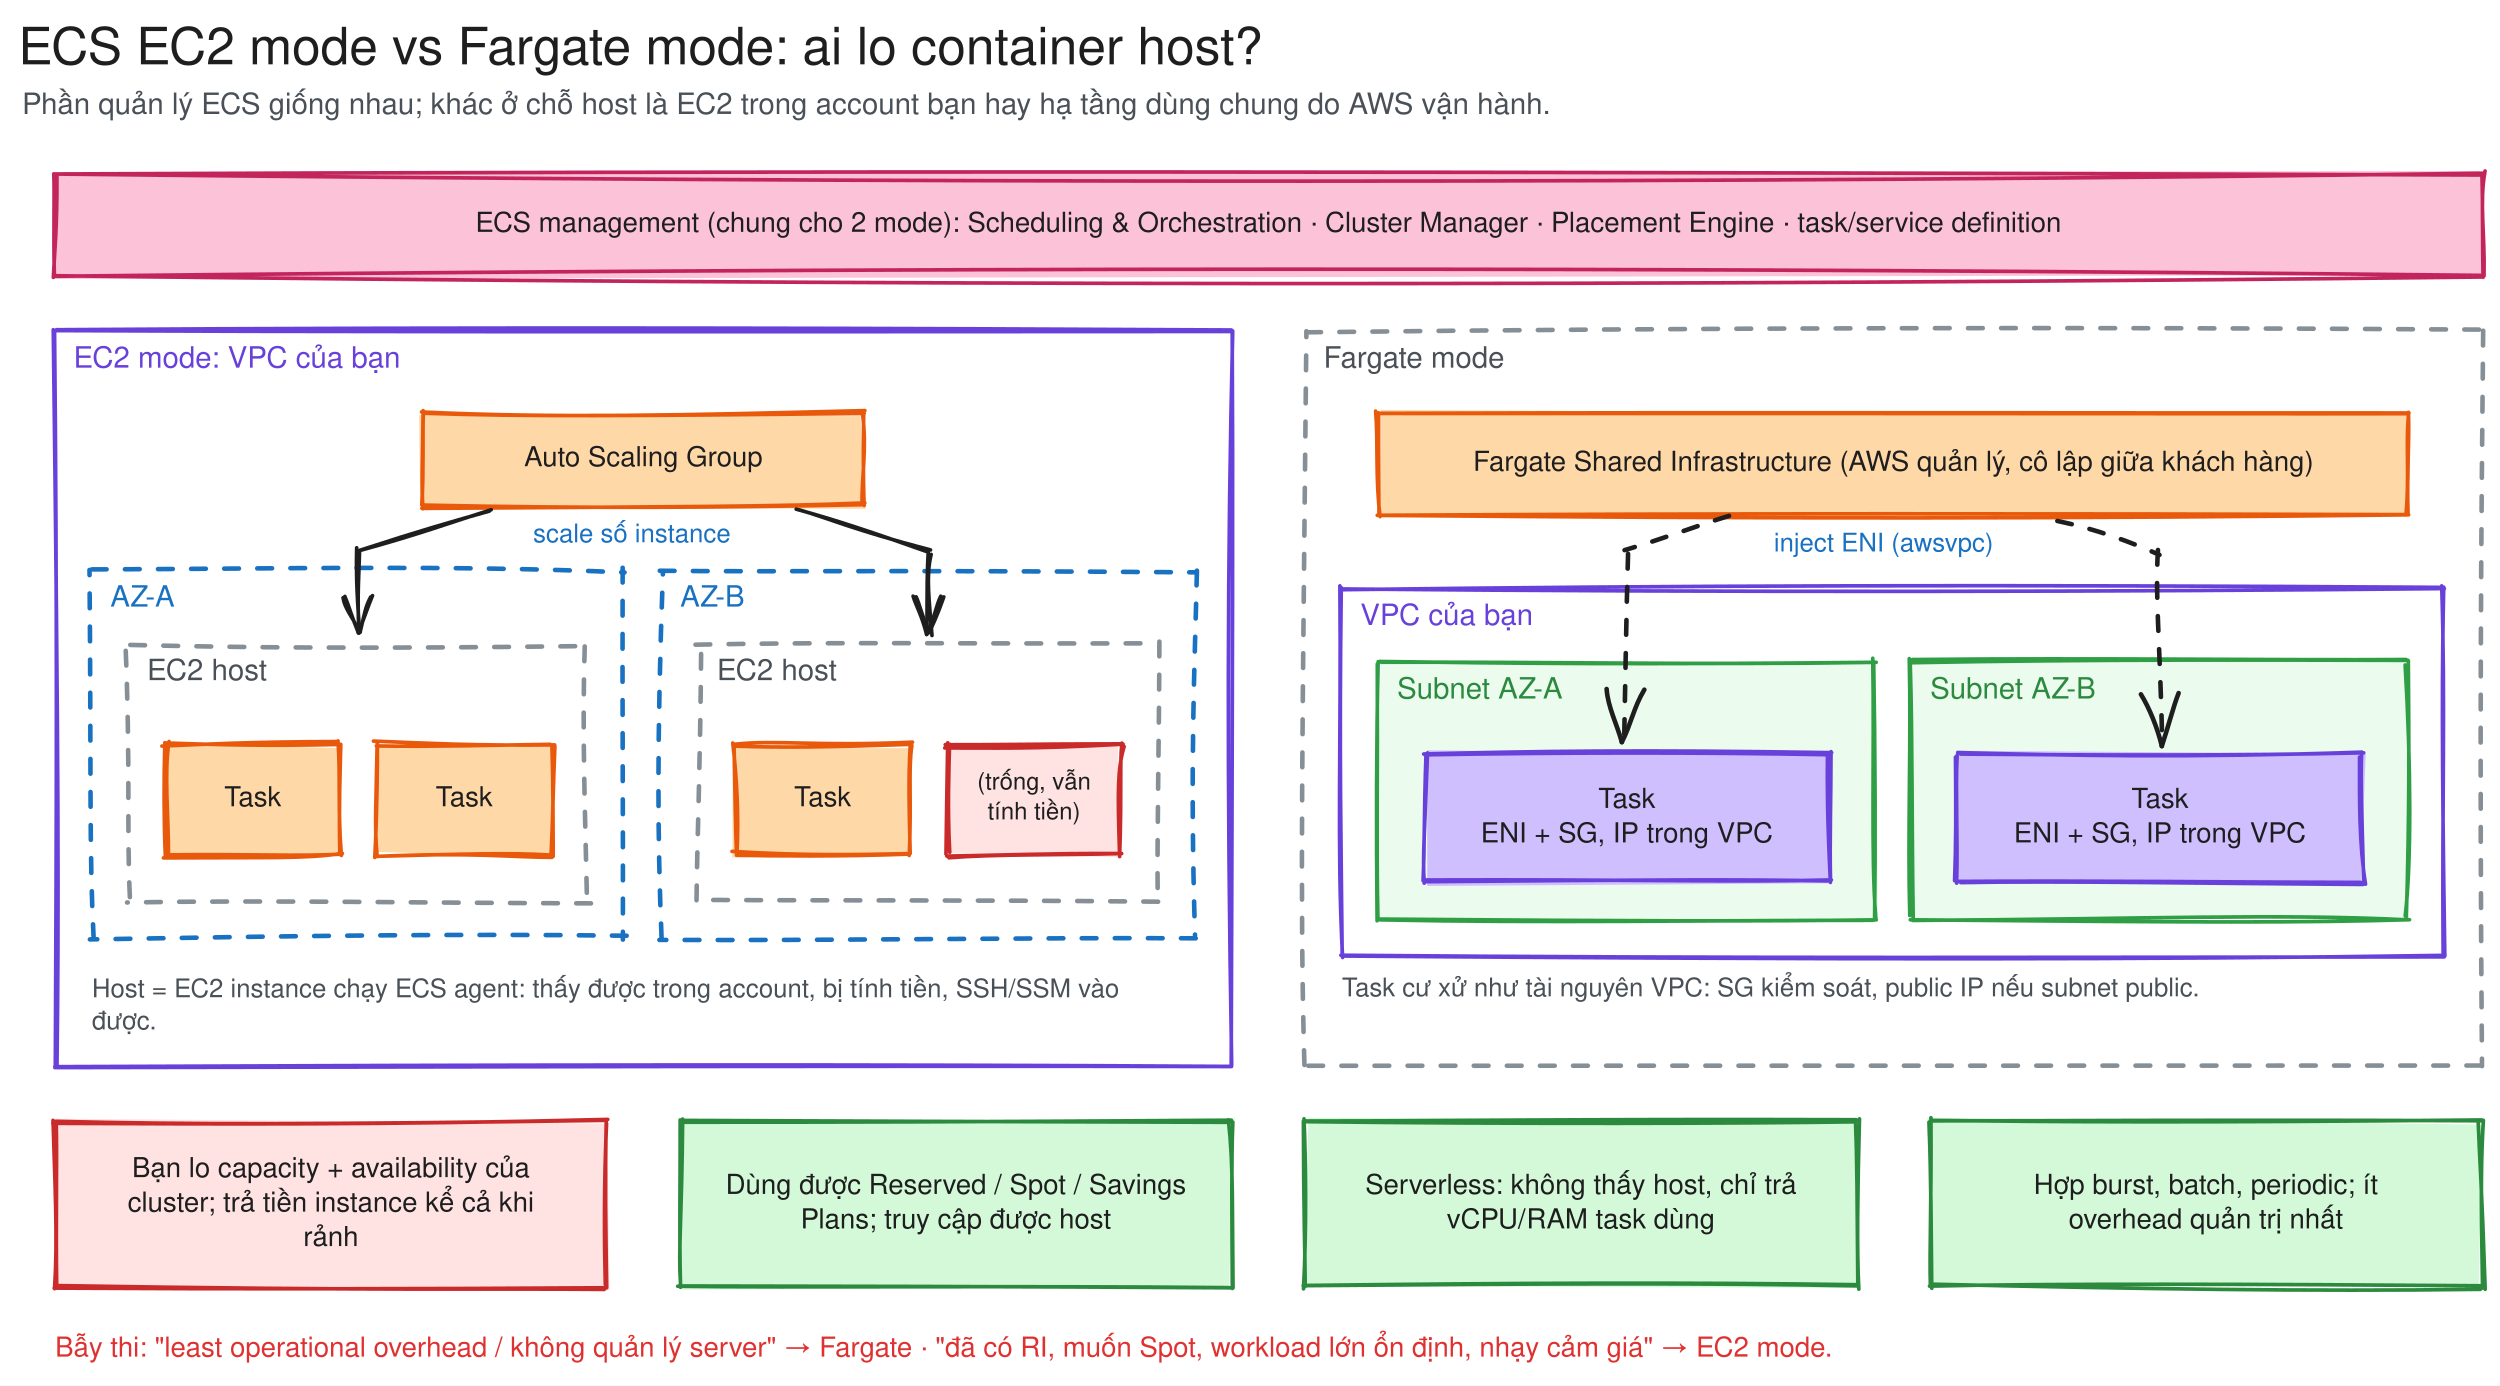
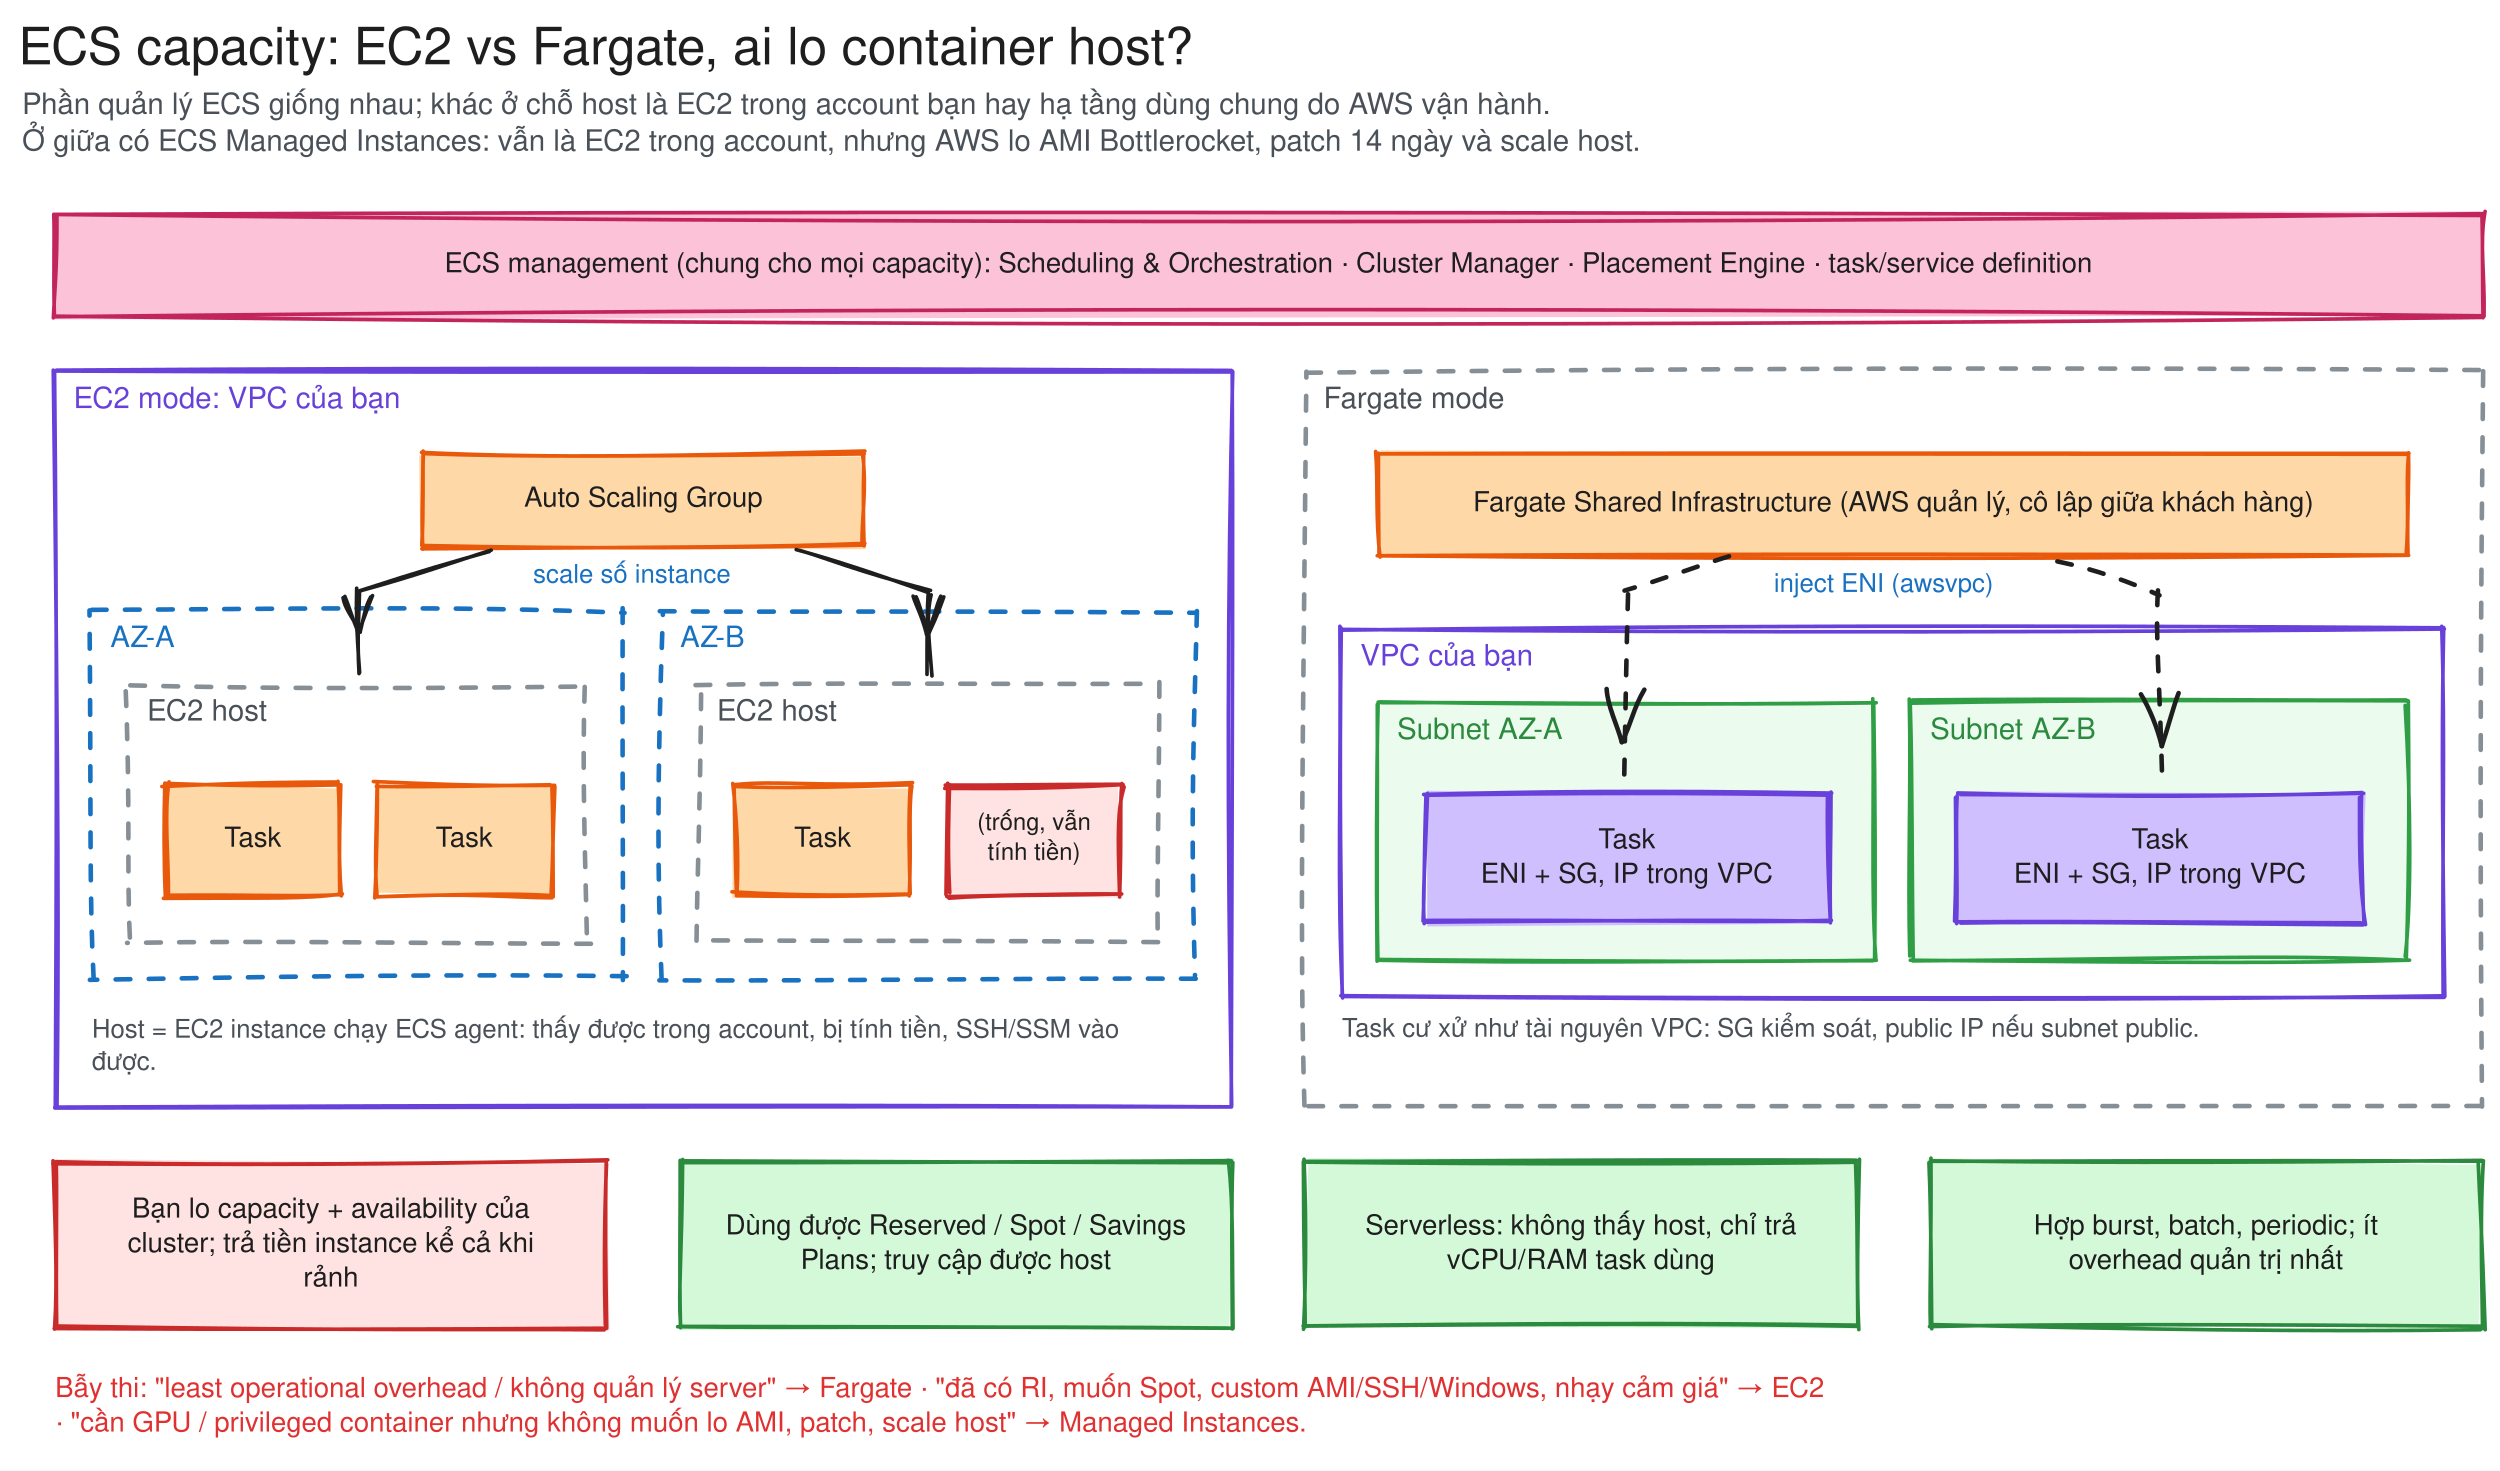
- <svg xmlns="http://www.w3.org/2000/svg" version="1.1" viewBox="0 0 1360 753.75" width="1360" height="753.75">
+ <svg xmlns="http://www.w3.org/2000/svg" version="1.1" viewBox="0 0 1360 800" width="1360" height="800">
  <defs>
    <style>
      @font-face {
        font-family: "Virgil";
        src: url("https://excalidraw.com/Virgil.woff2");
      }
      @font-face {
        font-family: "Cascadia";
        src: url("https://excalidraw.com/Cascadia.woff2");
      }
    </style>
  </defs>
-   <rect x="0" y="0" width="1360" height="753.75" fill="#ffffff" />
+   <rect x="0" y="0" width="1360" height="800" fill="#ffffff" />
  <g transform="translate(10 10) rotate(0 353.78 17.5)">
-     <text x="0" y="25" font-family="Helvetica, Segoe UI Emoji" font-size="28px" fill="#1e1e1e" text-anchor="start" style="white-space: pre;" direction="ltr">ECS EC2 mode vs Fargate mode: ai lo container host?</text>
-   </g>
-   <g transform="translate(12 48) rotate(0 417.44 10)">
+     <text x="0" y="25" font-family="Helvetica, Segoe UI Emoji" font-size="28px" fill="#1e1e1e" text-anchor="start" style="white-space: pre;" direction="ltr">ECS capacity: EC2 vs Fargate, ai lo container host?</text>
+   </g>
+   <g transform="translate(12 48) rotate(0 451.91 20)">
    <text x="0" y="14" font-family="Helvetica, Segoe UI Emoji" font-size="16px" fill="#495057" text-anchor="start" style="white-space: pre;" direction="ltr">Phần quản lý ECS giống nhau; khác ở chỗ host là EC2 trong account bạn hay hạ tầng dùng chung do AWS vận hành.</text>
-   </g>
-   <g stroke-linecap="round" transform="translate(30 180) rotate(0 320 200)">
+     <text x="0" y="34" font-family="Helvetica, Segoe UI Emoji" font-size="16px" fill="#495057" text-anchor="start" style="white-space: pre;" direction="ltr">Ở giữa có ECS Managed Instances: vẫn là EC2 trong account, nhưng AWS lo AMI Bottlerocket, patch 14 ngày và scale host.</text>
+   </g>
+   <g stroke-linecap="round" transform="translate(30 202) rotate(0 320 200)">
    <path d="M0.71 -0.63 C235.63 -2.27, 471.05 -1.4, 639.82 -0.49 M-0.23 -0.16 C139.79 0.52, 279.17 0.57, 639.72 0.33 M640.61 0.19 C637.68 121.36, 637.37 244.13, 640.04 399.39 M640.31 -0.2 C640.83 84.76, 640.52 168.41, 639.78 399.68 M639.72 400.2 C444.72 399.77, 249.07 400.37, -0.15 400.77 M639.97 400.13 C447.51 398.93, 254.9 399.19, -0.17 400.27 M1 399.61 C1.98 319.25, 1.98 238.98, -1.03 -0.64 M0.09 399.71 C0.73 271.05, 1.12 142.92, -0.32 -0.13" stroke="#6741d9" stroke-width="2" fill="none" />
  </g>
-   <g transform="translate(40 186) rotate(0 87.04 10)">
+   <g transform="translate(40 208) rotate(0 87.04 10)">
    <text x="0" y="14" font-family="Helvetica, Segoe UI Emoji" font-size="16px" fill="#6741d9" text-anchor="start" style="white-space: pre;" direction="ltr">EC2 mode: VPC của bạn</text>
  </g>
-   <g stroke-linecap="round" transform="translate(50 310) rotate(0 145 100)">
+   <g stroke-linecap="round" transform="translate(50 332) rotate(0 145 100)">
    <path d="M-0.03 -0.25 C99.36 -0.48, 195.75 -2.77, 289.74 1.39 M288.72 -1.12 C288.46 70.83, 289.02 142.52, 288.85 201.14 M290.89 199.04 C200.08 197.9, 112.53 199.04, -1.1 201.04 M0.96 200.83 C-1.52 154.48, -0.35 109.27, -1.31 0.06" stroke="#1971c2" stroke-width="2.5" fill="none" stroke-dasharray="8 10" />
  </g>
-   <g transform="translate(60 316) rotate(0 19.6 10)">
+   <g transform="translate(60 338) rotate(0 19.6 10)">
    <text x="0" y="14" font-family="Helvetica, Segoe UI Emoji" font-size="16px" fill="#1971c2" text-anchor="start" style="white-space: pre;" direction="ltr">AZ-A</text>
  </g>
-   <g stroke-linecap="round" transform="translate(360 310) rotate(0 145 100)">
+   <g stroke-linecap="round" transform="translate(360 332) rotate(0 145 100)">
    <path d="M-1.06 0.49 C59.9 1.22, 119.54 0.04, 290.45 1.35 M291.13 0.44 C289.99 51.94, 287.22 104.59, 290.08 198.73 M290.46 200.43 C197.22 199.97, 105.68 201.7, -1.28 201.32 M-0.1 200.42 C-2.27 147.33, -2.72 93.93, 0.62 1.65" stroke="#1971c2" stroke-width="2.5" fill="none" stroke-dasharray="8 10" />
  </g>
-   <g transform="translate(370 316) rotate(0 19.6 10)">
+   <g transform="translate(370 338) rotate(0 19.6 10)">
    <text x="0" y="14" font-family="Helvetica, Segoe UI Emoji" font-size="16px" fill="#1971c2" text-anchor="start" style="white-space: pre;" direction="ltr">AZ-B</text>
  </g>
-   <g stroke-linecap="round" transform="translate(70 350) rotate(0 125 70)">
+   <g stroke-linecap="round" transform="translate(70 372) rotate(0 125 70)">
    <path d="M0.88 0.84 C63.39 2.32, 125.22 2.97, 249.76 1.45 M248.09 1.67 C246.61 47.63, 248.34 92.94, 249.31 139.27 M251.47 141.42 C162.32 141.27, 77.55 139.56, -0.87 140.95 M0.65 138.02 C-1.13 101.24, 1.09 66.12, -1.84 -1.86" stroke="#868e96" stroke-width="2.5" fill="none" stroke-dasharray="8 10" />
  </g>
-   <g transform="translate(80 356) rotate(0 34.56 10)">
+   <g transform="translate(80 378) rotate(0 34.56 10)">
    <text x="0" y="14" font-family="Helvetica, Segoe UI Emoji" font-size="16px" fill="#495057" text-anchor="start" style="white-space: pre;" direction="ltr">EC2 host</text>
  </g>
-   <g stroke-linecap="round" transform="translate(380 350) rotate(0 125 70)">
+   <g stroke-linecap="round" transform="translate(380 372) rotate(0 125 70)">
    <path d="M-1.62 0.71 C72.02 -0.86, 147.43 0.35, 248.78 -0.03 M250.7 -0.95 C250.6 52.5, 249.35 103.47, 249.8 140.22 M249.99 140.52 C153.72 139.51, 58.67 140, -0.71 139.52 M-1.09 139.73 C-0.72 103.76, 0.92 70.93, 1.44 1.52" stroke="#868e96" stroke-width="2.5" fill="none" stroke-dasharray="8 10" />
  </g>
-   <g transform="translate(390 356) rotate(0 34.56 10)">
+   <g transform="translate(390 378) rotate(0 34.56 10)">
    <text x="0" y="14" font-family="Helvetica, Segoe UI Emoji" font-size="16px" fill="#495057" text-anchor="start" style="white-space: pre;" direction="ltr">EC2 host</text>
  </g>
-   <g stroke-linecap="round" transform="translate(710 180) rotate(0 320 200)">
+   <g stroke-linecap="round" transform="translate(710 202) rotate(0 320 200)">
    <path d="M0.61 0.78 C211.49 -1.73, 422.58 -2.14, 640.19 -0.69 M640.84 -0.07 C639.75 112.23, 638.74 224.23, 640.21 399.95 M639.74 399.65 C464.73 399.76, 288.06 399.74, -0.04 399.77 M-0.39 399.35 C-3.05 309.37, -1.36 217.15, 0.68 0.19" stroke="#868e96" stroke-width="2.5" fill="none" stroke-dasharray="8 10" />
  </g>
-   <g transform="translate(720 186) rotate(0 52.32 10)">
+   <g transform="translate(720 208) rotate(0 52.32 10)">
    <text x="0" y="14" font-family="Helvetica, Segoe UI Emoji" font-size="16px" fill="#495057" text-anchor="start" style="white-space: pre;" direction="ltr">Fargate mode</text>
  </g>
-   <g stroke-linecap="round" transform="translate(730 320) rotate(0 300 100)">
+   <g stroke-linecap="round" transform="translate(730 342) rotate(0 300 100)">
    <path d="M0.44 0.8 C178.56 -1.53, 356.54 -2.05, 599.33 -0.47 M-0.14 0.39 C215.37 2.41, 430.57 1.93, 599.73 0.19 M598.28 -1.28 C600.34 59.66, 598.41 117.62, 599.06 198.28 M599.37 -0.59 C598.52 41.6, 598.2 83.37, 599.98 200.04 M599.62 200.55 C406.01 200.73, 212.03 201.45, -0.57 199.65 M600.03 199.71 C436.8 202.16, 274.04 202.14, 0.21 200.08 M0.38 200.88 C-2.83 141.66, -0.34 83.81, -1.1 -1.3 M0.14 199.14 C-0.32 146.04, -1.55 92.1, -0.35 -0.31" stroke="#6741d9" stroke-width="2" fill="none" />
  </g>
-   <g transform="translate(740 326) rotate(0 45.28 10)">
+   <g transform="translate(740 348) rotate(0 45.28 10)">
    <text x="0" y="14" font-family="Helvetica, Segoe UI Emoji" font-size="16px" fill="#6741d9" text-anchor="start" style="white-space: pre;" direction="ltr">VPC của bạn</text>
  </g>
-   <g stroke-linecap="round" transform="translate(750 360) rotate(0 135 70)">
+   <g stroke-linecap="round" transform="translate(750 382) rotate(0 135 70)">
    <path d="M1.29 1.03 L270.25 1.79 L271.82 140.1 L-1.82 139.66" stroke="none" stroke-width="0" fill="#ebfbee" />
    <path d="M1.45 0.27 C88.21 -0.08, 175.99 1.8, 269.12 0.36 M0.53 -0.17 C70.92 0.93, 141.88 1.6, 270.65 0.29 M268.77 -1.89 C269.73 50.63, 267.68 105.28, 270.44 139.43 M269.28 -0.04 C270.14 50.27, 270.31 100.68, 269.78 140.47 M268.77 140.65 C178.87 140.62, 89.63 142.27, 0.66 140.4 M270.7 140.39 C207.95 141.24, 145.18 141.14, -0.21 139.97 M-0.43 139.54 C-1.29 99.84, -0.48 59.8, -0.75 1.2 M-0.86 140.9 C-1.39 91.49, -1.26 41.84, -0.27 -0.05" stroke="#2f9e44" stroke-width="2" fill="none" />
  </g>
-   <g transform="translate(760 366) rotate(0 48.16 10)">
+   <g transform="translate(760 388) rotate(0 48.16 10)">
    <text x="0" y="14" font-family="Helvetica, Segoe UI Emoji" font-size="16px" fill="#2b8a3e" text-anchor="start" style="white-space: pre;" direction="ltr">Subnet AZ-A</text>
  </g>
-   <g stroke-linecap="round" transform="translate(1040 360) rotate(0 135 70)">
+   <g stroke-linecap="round" transform="translate(1040 382) rotate(0 135 70)">
    <path d="M0.92 -1.95 L269.22 -0.27 L269.42 139.1 L-0.68 140.49" stroke="none" stroke-width="0" fill="#ebfbee" />
    <path d="M0.4 -1.21 C99.45 -2.24, 200.05 -0.74, 268.93 -1.23 M-0.51 0.53 C98.2 -1.38, 196.11 -0.93, 269.99 -0.76 M268.4 1.75 C271.56 54.84, 271.88 109.73, 268.43 138.27 M270.13 -0.56 C270.45 41.83, 270.81 82.22, 269.03 139.45 M269.62 140.37 C198.33 136.96, 129.23 139.92, 0.56 140.72 M270.78 140.32 C214.12 141.99, 158.93 141.86, -0.77 140.37 M-1.08 138.04 C-2.35 93.69, -0.26 43.77, -1.37 -1.71 M0.79 140.33 C0.01 90.68, 0.4 42.74, -0.81 0.18" stroke="#2f9e44" stroke-width="2" fill="none" />
  </g>
-   <g transform="translate(1050 366) rotate(0 48.16 10)">
+   <g transform="translate(1050 388) rotate(0 48.16 10)">
    <text x="0" y="14" font-family="Helvetica, Segoe UI Emoji" font-size="16px" fill="#2b8a3e" text-anchor="start" style="white-space: pre;" direction="ltr">Subnet AZ-B</text>
  </g>
-   <g stroke-linecap="round" transform="translate(30 95) rotate(0 660 27.5)">
+   <g stroke-linecap="round" transform="translate(30 117) rotate(0 660 27.5)">
    <path d="M0.22 -0.55 L1318.9 -2 L1320.61 54.67 L-0.9 56.76" stroke="none" stroke-width="0" fill="#fcc2d7" />
    <path d="M-0.73 -0.33 C457.75 4.84, 916.51 4.96, 1320.68 -0.77 M0.12 -0.36 C390.35 -2.02, 780.51 -1.76, 1320.18 0.22 M1321.88 -1.98 C1318.69 15.56, 1321.85 31.67, 1321.31 55.08 M1320.16 -0.26 C1320.59 18.04, 1320.48 38.78, 1320.76 55.86 M1319.71 55.7 C877.31 60.74, 435.05 60.38, 0.67 55 M1320.15 54.8 C882.8 50.12, 445.24 50.37, -0.32 55.29 M-0.98 55.9 C-0.39 42.35, 1.14 29.53, 0.97 -0.03 M-0.43 54.45 C-1.03 33.1, -0.26 11.23, -0.74 -0.43" stroke="#c2255c" stroke-width="2" fill="none" />
  </g>
-   <g transform="translate(231.975 113.125) rotate(0 458.025 9.375)">
-     <text x="458.025" y="13" font-family="Helvetica, Segoe UI Emoji" font-size="15px" fill="#1e1e1e" text-anchor="middle" style="white-space: pre;" direction="ltr">ECS management (chung cho 2 mode): Scheduling &amp; Orchestration · Cluster Manager · Placement Engine · task/service definition</text>
-   </g>
-   <g stroke-linecap="round" transform="translate(230 225) rotate(0 120 25)">
+   <g transform="translate(209.81 135.12) rotate(0 480.19 9.38)">
+     <text x="480.19" y="13" font-family="Helvetica, Segoe UI Emoji" font-size="15px" fill="#1e1e1e" text-anchor="middle" style="white-space: pre;" direction="ltr">ECS management (chung cho mọi capacity): Scheduling &amp; Orchestration · Cluster Manager · Placement Engine · task/service definition</text>
+   </g>
+   <g stroke-linecap="round" transform="translate(230 247) rotate(0 120 25)">
    <path d="M-1.99 0.79 L238.06 1.36 L240.95 51.8 L-1.38 51.2" stroke="none" stroke-width="0" fill="#ffd8a8" />
    <path d="M-0.67 -0.89 C71.65 2.53, 140.99 0.9, 240.48 -1.64 M0.83 -0.18 C55.66 1.74, 112.11 1.25, 240.12 -0.08 M239.16 -0.12 C241.88 18.92, 238.43 36.54, 239.02 49.52 M239.83 0.92 C239.84 14.39, 239.34 27.79, 240.08 49.96 M240.46 48.58 C192.02 50.64, 144.17 50.6, -0.49 51.56 M240.14 49.54 C165.54 51.1, 91.03 51.71, -0.16 49.75 M0.07 51.77 C-0.74 37.94, -0.14 25.83, 0.2 -1.6 M-0.54 49.68 C0.61 31.27, -0.17 10.67, 0.28 0.66" stroke="#e8590c" stroke-width="2" fill="none" />
  </g>
-   <g transform="translate(283.175 240.625) rotate(0 66.825 9.375)">
+   <g transform="translate(283.18 262.62) rotate(0 66.825 9.375)">
    <text x="66.825" y="13" font-family="Helvetica, Segoe UI Emoji" font-size="15px" fill="#1e1e1e" text-anchor="middle" style="white-space: pre;" direction="ltr">Auto Scaling Group</text>
  </g>
-   <g stroke-linecap="round" transform="translate(90 405) rotate(0 47.5 30)">
+   <g stroke-linecap="round" transform="translate(90 427) rotate(0 47.5 30)">
    <path d="M0.61 -0.38 L93.59 1.97 L96.55 58.98 L1.8 60.41" stroke="none" stroke-width="0" fill="#ffd8a8" />
    <path d="M-1.94 0.87 C20.91 -0.08, 45.05 -1.5, 93.29 -1.58 M-0.25 -0.83 C26.04 0.01, 51.64 0.98, 94.17 -0.01 M93.88 -1.95 C95.3 18.49, 93.69 36.18, 95.69 60.34 M95.39 -0.08 C95.02 16.1, 94.31 32.22, 94.86 59.83 M96.24 59.23 C75.92 62.32, 56.95 61.31, -1.09 61.7 M95.99 59.67 C71.4 60.92, 47.69 59.54, 0.78 60.03 M1.66 60.23 C1.76 39.75, -0.82 15.78, 1.95 -1.65 M-0.05 60.98 C-0.95 39.39, -0.87 18.77, -0.33 -0.97" stroke="#e8590c" stroke-width="2" fill="none" />
  </g>
-   <g transform="translate(120.775 425.625) rotate(0 16.725 9.375)">
+   <g transform="translate(120.78 447.62) rotate(0 16.725 9.375)">
    <text x="16.725" y="13" font-family="Helvetica, Segoe UI Emoji" font-size="15px" fill="#1e1e1e" text-anchor="middle" style="white-space: pre;" direction="ltr">Task</text>
  </g>
-   <g stroke-linecap="round" transform="translate(205 405) rotate(0 47.5 30)">
+   <g stroke-linecap="round" transform="translate(205 427) rotate(0 47.5 30)">
    <path d="M-0.06 1.49 L95.02 0.98 L96.65 61.07 L-0.33 58.5" stroke="none" stroke-width="0" fill="#ffd8a8" />
    <path d="M-1.87 -1.85 C25.76 -0.73, 53.84 0.75, 96.71 0.23 M-0.24 0.8 C30.91 1.29, 61.69 0.43, 94.25 -0.09 M96.86 0.96 C95.97 21.38, 95.63 44.78, 94.78 60.08 M95.24 0.56 C95.94 19.89, 95.8 41.04, 95.95 60.81 M95.27 61.4 C73.09 61.38, 52.41 58.53, -0.56 60.91 M94.22 60.12 C72.48 58.82, 48.21 59.54, 0.65 60.83 M-1.11 61.47 C0.25 35.04, 0.29 10.28, 0.32 -0.92 M0.09 59.85 C-1.32 44.89, -0.41 31.24, 0.18 -0.53" stroke="#e8590c" stroke-width="2" fill="none" />
  </g>
-   <g transform="translate(235.775 425.625) rotate(0 16.725 9.375)">
+   <g transform="translate(235.78 447.62) rotate(0 16.725 9.375)">
    <text x="16.725" y="13" font-family="Helvetica, Segoe UI Emoji" font-size="15px" fill="#1e1e1e" text-anchor="middle" style="white-space: pre;" direction="ltr">Task</text>
  </g>
-   <g stroke-linecap="round" transform="translate(400 405) rotate(0 47.5 30)">
+   <g stroke-linecap="round" transform="translate(400 427) rotate(0 47.5 30)">
    <path d="M-1.38 1.96 L95.36 1.99 L93.62 58.6 L-1.56 61.57" stroke="none" stroke-width="0" fill="#ffd8a8" />
    <path d="M-0.2 -0.14 C22.05 -2.59, 44.26 1.07, 96.41 -1.26 M0.61 0.94 C26.01 1.78, 50.72 1.48, 95.37 -0.07 M96.07 0.51 C94.01 13.77, 95.99 30.51, 94.58 60.38 M95.2 -0.33 C93.99 20.03, 94.67 38.22, 95.13 59.28 M93.19 59.38 C65.62 60, 37.16 60.54, -1.79 58.15 M94.05 59.64 C57.83 61.04, 20.25 60.68, 0.65 60.25 M0.85 60.16 C2.04 39.25, 0.78 17.57, -1.38 -0.8 M0.62 59.28 C0.01 41.19, -0.26 20.69, -0.67 0.07" stroke="#e8590c" stroke-width="2" fill="none" />
  </g>
-   <g transform="translate(430.775 425.625) rotate(0 16.725 9.375)">
+   <g transform="translate(430.77 447.62) rotate(0 16.725 9.375)">
    <text x="16.725" y="13" font-family="Helvetica, Segoe UI Emoji" font-size="15px" fill="#1e1e1e" text-anchor="middle" style="white-space: pre;" direction="ltr">Task</text>
  </g>
-   <g stroke-linecap="round" transform="translate(515 405) rotate(0 47.5 30)">
+   <g stroke-linecap="round" transform="translate(515 427) rotate(0 47.5 30)">
    <path d="M-0.02 -0.77 L93.14 -0.15 L93.7 61.42 L-0.06 59.04" stroke="none" stroke-width="0" fill="#ffe3e3" />
    <path d="M-1.07 1.89 C24.83 1.81, 45.49 2.68, 95.96 -0.17 M-0.77 0.11 C23.43 0.28, 47.03 -0.3, 94.26 -0.35 M96.53 1.1 C92.9 13.51, 92.96 24.57, 94 58.5 M95.29 -0.76 C94.05 11.95, 95.32 23.72, 94.08 60.98 M93.38 59.37 C61.15 60.23, 25.67 59.63, 1.24 61.63 M95.2 59.32 C58.86 59.04, 20.97 60.49, 0.07 60.72 M1.66 58.64 C0.37 35.35, 1.2 13.34, 1.57 -0.15 M-0.38 59.64 C-0.12 42.08, 0.08 24.42, 0.54 -0.91" stroke="#c92a2a" stroke-width="2" fill="none" />
  </g>
-   <g transform="translate(529.22 418.75) rotate(0 33.28 16.25)">
+   <g transform="translate(529.22 440.75) rotate(0 33.28 16.25)">
    <text x="33.28" y="10.75" font-family="Helvetica, Segoe UI Emoji" font-size="13px" fill="#1e1e1e" text-anchor="middle" style="white-space: pre;" direction="ltr">(trống, vẫn</text>
    <text x="33.28" y="27" font-family="Helvetica, Segoe UI Emoji" font-size="13px" fill="#1e1e1e" text-anchor="middle" style="white-space: pre;" direction="ltr">tính tiền)</text>
  </g>
-   <g stroke-linecap="round" transform="translate(750 225) rotate(0 280 27.5)">
+   <g stroke-linecap="round" transform="translate(750 247) rotate(0 280 27.5)">
    <path d="M1.07 -1.99 L559.76 1.01 L560.55 55.45 L1.15 56.55" stroke="none" stroke-width="0" fill="#ffd8a8" />
    <path d="M0.45 -0.14 C220.14 -0.87, 439.67 -0.21, 560.47 -0.36 M-0.01 -0.08 C174.26 -0.06, 348.03 -0.06, 560.13 0.1 M560.13 1.49 C558.82 16.12, 560.67 33.68, 558.9 55.08 M560.21 -0.69 C560.76 16.69, 559.27 31.96, 559.98 54.58 M560.29 55.07 C384.46 57.16, 208.98 57.34, -0.78 55.31 M560.1 54.95 C371.8 54.37, 183.37 54.22, -0.08 55.31 M0.78 56.04 C-1.9 35.06, -0.21 15.37, -1.66 -1.37 M0.17 55.29 C0.16 41.5, -0.12 27.86, -0.06 -0.45" stroke="#e8590c" stroke-width="2" fill="none" />
  </g>
-   <g transform="translate(788.8 243.125) rotate(0 241.2 9.375)">
+   <g transform="translate(788.8 265.12) rotate(0 241.2 9.375)">
    <text x="241.2" y="13" font-family="Helvetica, Segoe UI Emoji" font-size="15px" fill="#1e1e1e" text-anchor="middle" style="white-space: pre;" direction="ltr">Fargate Shared Infrastructure (AWS quản lý, cô lập giữa khách hàng)</text>
  </g>
-   <g stroke-linecap="round" transform="translate(775 410) rotate(0 110 35)">
+   <g stroke-linecap="round" transform="translate(775 432) rotate(0 110 35)">
    <path d="M1.38 -1.87 L220.29 0.84 L220.7 70.5 L1.41 71.98" stroke="none" stroke-width="0" fill="#d0bfff" />
    <path d="M-0.51 0.18 C59.74 -1.41, 117.78 -2.21, 221.4 -0.56 M0.18 0.63 C74.66 -0.63, 149.2 -0.73, 219.39 0.57 M221.07 -1.11 C221.1 23.15, 220.28 46.98, 220.8 68.92 M219.15 -0.59 C218.95 17.29, 218.98 34.24, 220.75 70.02 M221.27 68.67 C167.78 70.09, 113.43 68.27, -0.79 68.71 M219.16 69.22 C172.67 68.33, 124.75 68.56, 0.14 69.65 M-0.24 70.43 C-1.24 55.81, 0.23 38.76, 1.58 -0.43 M-0.85 69.04 C-0.02 51.87, -0.41 33.63, 0.75 0.03" stroke="#6741d9" stroke-width="2" fill="none" />
  </g>
-   <g transform="translate(805.5 426.25) rotate(0 79.5 18.75)">
+   <g transform="translate(805.5 448.25) rotate(0 79.5 18.75)">
    <text x="79.5" y="13.25" font-family="Helvetica, Segoe UI Emoji" font-size="15px" fill="#1e1e1e" text-anchor="middle" style="white-space: pre;" direction="ltr">Task</text>
    <text x="79.5" y="32" font-family="Helvetica, Segoe UI Emoji" font-size="15px" fill="#1e1e1e" text-anchor="middle" style="white-space: pre;" direction="ltr">ENI + SG, IP trong VPC</text>
  </g>
-   <g stroke-linecap="round" transform="translate(1065 410) rotate(0 110 35)">
+   <g stroke-linecap="round" transform="translate(1065 432) rotate(0 110 35)">
    <path d="M-0.87 -1.61 L221.96 0.02 L219.26 70.07 L0.26 71" stroke="none" stroke-width="0" fill="#d0bfff" />
    <path d="M1.65 0.22 C77.13 0.87, 153.07 1.15, 220.85 -0.47 M0.02 -0.61 C61.3 1.04, 123.86 2.39, 219.25 -0.81 M218.59 1.87 C218.55 25.42, 218.32 49.2, 221.84 70.99 M219.72 -0.9 C219.17 14.82, 219.71 29.37, 220.84 69.57 M220.48 71.14 C138.29 70.67, 53.55 69.1, 1.73 70.13 M219.19 70.03 C146.8 69.93, 72.67 68.94, -0.22 69.49 M-1.7 69.09 C-0.97 49.8, -0.95 30.97, -1.22 1.87 M-0.6 70.43 C0.12 45.49, -1.29 20.11, -0.32 0.84" stroke="#6741d9" stroke-width="2" fill="none" />
  </g>
-   <g transform="translate(1095.5 426.25) rotate(0 79.5 18.75)">
+   <g transform="translate(1095.5 448.25) rotate(0 79.5 18.75)">
    <text x="79.5" y="13.25" font-family="Helvetica, Segoe UI Emoji" font-size="15px" fill="#1e1e1e" text-anchor="middle" style="white-space: pre;" direction="ltr">Task</text>
    <text x="79.5" y="32" font-family="Helvetica, Segoe UI Emoji" font-size="15px" fill="#1e1e1e" text-anchor="middle" style="white-space: pre;" direction="ltr">ENI + SG, IP trong VPC</text>
  </g>
-   <g stroke-linecap="round" transform="translate(30 610) rotate(0 150 45)">
+   <g stroke-linecap="round" transform="translate(30 632) rotate(0 150 45)">
    <path d="M-1.92 -1.49 L300.31 1.24 L301.63 91.94 L0.15 91.52" stroke="none" stroke-width="0" fill="#ffe3e3" />
    <path d="M-1.26 1.1 C90.74 1.47, 179.28 2.08, 300.62 -1.05 M0.46 -0.02 C70.36 1.76, 141.32 1.79, 299.58 -0.53 M299.96 1.27 C298.48 33.76, 298.7 67.61, 299.29 88.75 M299.83 -0.94 C299.05 30.23, 299.55 59.75, 300.04 90.11 M298.71 91.44 C236.79 90.86, 175.29 92.24, 0.63 89.35 M300.03 90.54 C200.58 91.17, 102.7 91.35, -0.52 90.73 M-0.32 91.04 C1.46 64.02, -0.14 32.97, -1.16 -0.5 M0.86 90.66 C0.29 54.58, 1.13 18.77, 0.58 0.21" stroke="#c92a2a" stroke-width="2" fill="none" />
  </g>
-   <g transform="translate(56.775 626.875) rotate(0 123.225 28.125)">
+   <g transform="translate(56.77 648.88) rotate(0 123.225 28.125)">
    <text x="123.225" y="13.5" font-family="Helvetica, Segoe UI Emoji" font-size="15px" fill="#1e1e1e" text-anchor="middle" style="white-space: pre;" direction="ltr">Bạn lo capacity + availability của</text>
    <text x="123.225" y="32.25" font-family="Helvetica, Segoe UI Emoji" font-size="15px" fill="#1e1e1e" text-anchor="middle" style="white-space: pre;" direction="ltr">cluster; trả tiền instance kể cả khi</text>
    <text x="123.225" y="51" font-family="Helvetica, Segoe UI Emoji" font-size="15px" fill="#1e1e1e" text-anchor="middle" style="white-space: pre;" direction="ltr">rảnh</text>
  </g>
-   <g stroke-linecap="round" transform="translate(370 610) rotate(0 150 45)">
+   <g stroke-linecap="round" transform="translate(370 632) rotate(0 150 45)">
    <path d="M0.05 1.09 L301.65 -1.87 L298.54 89.85 L0.67 91.6" stroke="none" stroke-width="0" fill="#d3f9d8" />
    <path d="M1.37 0.48 C78.94 0.53, 155.61 0.31, 299.84 -0.58 M0.61 -0.5 C85.78 -0.18, 170.96 0.22, 299.44 0.54 M298.23 -0.86 C301.08 24.43, 300.27 48.45, 300.77 90.6 M300.64 0.44 C299.8 24.09, 300.17 48.55, 300.38 90.94 M298.62 90.48 C179.54 89.32, 59.39 90.62, -1.33 89.72 M299.36 90.57 C181.33 89.83, 63.84 89.63, 0.19 89.56 M0.21 88.21 C-1.09 70.35, 0.93 53.36, 1.36 -1.23 M0.21 90.29 C-0.55 60.78, 0.13 32.49, 0.01 -0.74" stroke="#2b8a3e" stroke-width="2" fill="none" />
  </g>
-   <g transform="translate(390.55 636.25) rotate(0 129.45 18.75)">
+   <g transform="translate(390.55 658.25) rotate(0 129.45 18.75)">
    <text x="129.45" y="13.25" font-family="Helvetica, Segoe UI Emoji" font-size="15px" fill="#1e1e1e" text-anchor="middle" style="white-space: pre;" direction="ltr">Dùng được Reserved / Spot / Savings</text>
    <text x="129.45" y="32" font-family="Helvetica, Segoe UI Emoji" font-size="15px" fill="#1e1e1e" text-anchor="middle" style="white-space: pre;" direction="ltr">Plans; truy cập được host</text>
  </g>
-   <g stroke-linecap="round" transform="translate(710 610) rotate(0 150 45)">
+   <g stroke-linecap="round" transform="translate(710 632) rotate(0 150 45)">
    <path d="M1.86 -1.94 L298.88 -1.27 L301.27 90.74 L-1.06 89.46" stroke="none" stroke-width="0" fill="#d3f9d8" />
    <path d="M-0.27 -0.2 C72.59 -0.06, 145.05 -1.38, 299.69 -0.88 M0.33 0.19 C118.62 1.58, 235.36 1.19, 299.55 0.27 M301.55 -1.34 C300.61 35.34, 300.02 69.33, 301.2 91.3 M299.39 -0.46 C300.2 20.34, 300.29 41, 300.67 89.76 M300.29 88.88 C207.52 87.51, 113.75 87.9, -1.08 89.3 M300.47 89.51 C217.62 87.91, 136.99 88.25, -0.39 89.4 M-0.89 91.14 C0.86 57.16, 0.32 21.76, -0.61 -1.36 M0.05 89.82 C-0.07 71.19, -0.83 50.83, -0.96 -0.05" stroke="#2b8a3e" stroke-width="2" fill="none" />
  </g>
-   <g transform="translate(732.35 636.25) rotate(0 127.65 18.75)">
+   <g transform="translate(732.35 658.25) rotate(0 127.65 18.75)">
    <text x="127.65" y="13.25" font-family="Helvetica, Segoe UI Emoji" font-size="15px" fill="#1e1e1e" text-anchor="middle" style="white-space: pre;" direction="ltr">Serverless: không thấy host, chỉ trả</text>
    <text x="127.65" y="32" font-family="Helvetica, Segoe UI Emoji" font-size="15px" fill="#1e1e1e" text-anchor="middle" style="white-space: pre;" direction="ltr">vCPU/RAM task dùng</text>
  </g>
-   <g stroke-linecap="round" transform="translate(1050 610) rotate(0 150 45)">
+   <g stroke-linecap="round" transform="translate(1050 632) rotate(0 150 45)">
    <path d="M-1.46 -1.86 L299.97 1.75 L298.45 88.7 L0.19 89.51" stroke="none" stroke-width="0" fill="#d3f9d8" />
    <path d="M0.52 -0.51 C70.64 0.29, 137.74 0.86, 300.12 -0.75 M0.13 -0.24 C80.28 -0.26, 160.03 -0.95, 300.07 -0.3 M298.14 0.2 C298.83 19.47, 300.19 37.06, 301.94 91.37 M300.95 -0.55 C299.82 18.99, 299.43 36.5, 300.5 90.72 M299.31 91.39 C206.69 92.63, 112.54 91.19, 0.51 88.58 M300.48 89.46 C180.81 88.54, 61.17 88.13, -0.35 89.66 M0.13 89.84 C-0.44 69.7, 0.74 47.93, 0.44 -1.95 M0.88 90.84 C0.5 61.31, 0.63 31.58, -0.65 0.49" stroke="#2b8a3e" stroke-width="2" fill="none" />
  </g>
-   <g transform="translate(1097.775 636.25) rotate(0 102.225 18.75)">
+   <g transform="translate(1097.78 658.25) rotate(0 102.225 18.75)">
    <text x="102.225" y="13.25" font-family="Helvetica, Segoe UI Emoji" font-size="15px" fill="#1e1e1e" text-anchor="middle" style="white-space: pre;" direction="ltr">Hợp burst, batch, periodic; ít</text>
    <text x="102.225" y="32" font-family="Helvetica, Segoe UI Emoji" font-size="15px" fill="#1e1e1e" text-anchor="middle" style="white-space: pre;" direction="ltr">overhead quản trị nhất</text>
  </g>
  <g stroke-linecap="round">
-     <g transform="translate(266.7897 276.842) rotate(0 -35.89487 33.57899)">
+     <g transform="translate(266.79 298.84) rotate(0 -35.89487 33.57899)">
      <path d="M-0.58 1.2 C-20.42 6.76, -37.53 11.59, -71.18 22.57 M0.42 0.46 C-19.56 6.66, -39.7 14.15, -72.16 22.95 M-72.76 21.16 C-73.01 31.4, -73 42.55, -71.15 66.99 M-71.19 22.86 C-71.45 35.06, -72.59 46.84, -71.48 67.59" stroke="#1e1e1e" stroke-width="2" fill="none" />
    </g>
    <g transform="translate(266.7897 276.842) rotate(0 -35.89487 33.57899)">
      <path d="M-80.17 48.34 C-79.34 53.82, -75.8 57.95, -70.88 67 M-79.18 47.6 C-77.16 52.32, -75.27 59.07, -71.85 67.38" stroke="#1e1e1e" stroke-width="2" fill="none" />
    </g>
    <g transform="translate(266.7897 276.842) rotate(0 -35.89487 33.57899)">
      <path d="M-65.13 47.91 C-68.19 53.38, -68.54 57.62, -70.88 67 M-64.14 47.17 C-66.26 52.15, -68.52 59.01, -71.85 67.38" stroke="#1e1e1e" stroke-width="2" fill="none" />
    </g>
  </g>
  <g stroke-linecap="round">
-     <g transform="translate(433.2103 276.842) rotate(0 35.89487 33.57899)">
+     <g transform="translate(433.21 298.84) rotate(0 35.89487 33.57899)">
      <path d="M1.57 0.51 C16.39 4.7, 30.55 11.22, 72.99 22.34 M-0.09 0.14 C17.72 5, 37.57 11.29, 71.57 23.43 M73.34 24.76 C70.38 36.64, 72.37 50.25, 73.79 68.87 M71.76 23.25 C71.18 32.77, 71.09 40.72, 71.08 68.02" stroke="#1e1e1e" stroke-width="2" fill="none" />
    </g>
    <g transform="translate(433.2103 276.842) rotate(0 35.89487 33.57899)">
      <path d="M65.16 47.84 C66.92 51.39, 68.04 57.41, 72.29 67.2 M63.51 47.47 C64.87 52.23, 68.27 57.89, 70.87 68.29" stroke="#1e1e1e" stroke-width="2" fill="none" />
    </g>
    <g transform="translate(433.2103 276.842) rotate(0 35.89487 33.57899)">
      <path d="M80.21 47.87 C78.92 51.38, 76.98 57.39, 72.29 67.2 M78.56 47.5 C76.07 52.38, 75.62 58.03, 70.87 68.29" stroke="#1e1e1e" stroke-width="2" fill="none" />
    </g>
  </g>
  <g stroke-linecap="round">
-     <g transform="translate(940.3508 281.8678) rotate(0 -27.67539 61.06608)">
+     <g transform="translate(940.35 303.87) rotate(0 -27.67539 61.06608)">
      <path d="M0.23 -1.25 C-19.44 4.88, -34.9 11.02, -56.59 17.41 M-54.69 19.44 C-55.67 52.73, -56.17 89.16, -56.84 122.57" stroke="#1e1e1e" stroke-width="2.5" fill="none" stroke-dasharray="8 10" />
    </g>
    <g transform="translate(940.3508 281.8678) rotate(0 -27.67539 61.06608)">
      <path d="M-66.35 92.95 C-65.68 102.78, -60.7 112.14, -58.08 121.85" stroke="#1e1e1e" stroke-width="2.5" fill="none" />
    </g>
    <g transform="translate(940.3508 281.8678) rotate(0 -27.67539 61.06608)">
      <path d="M-45.83 93.33 C-51.6 102.89, -53.07 112.13, -58.08 121.85" stroke="#1e1e1e" stroke-width="2.5" fill="none" />
    </g>
  </g>
  <g stroke-linecap="round">
-     <g transform="translate(1119.649 281.8678) rotate(0 27.67539 61.06608)">
+     <g transform="translate(1119.65 303.87) rotate(0 27.67539 61.06608)">
      <path d="M-0.45 1.53 C19.85 5.68, 40.26 13.2, 55.1 19.99 M54.28 17.32 C52.72 42.4, 55.23 64.38, 56.63 122.15" stroke="#1e1e1e" stroke-width="2.5" fill="none" stroke-dasharray="8 10" />
    </g>
    <g transform="translate(1119.649 281.8678) rotate(0 27.67539 61.06608)">
      <path d="M45.01 95.85 C49.5 103.08, 54.04 114.09, 56.38 124.01" stroke="#1e1e1e" stroke-width="2.5" fill="none" />
    </g>
    <g transform="translate(1119.649 281.8678) rotate(0 27.67539 61.06608)">
      <path d="M65.52 95.17 C62.65 102.47, 59.81 113.72, 56.38 124.01" stroke="#1e1e1e" stroke-width="2.5" fill="none" />
    </g>
  </g>
-   <g transform="translate(290 283) rotate(0 56.35 8.75)">
+   <g transform="translate(290 305) rotate(0 56.35 8.75)">
    <text x="0" y="12" font-family="Helvetica, Segoe UI Emoji" font-size="14px" fill="#1971c2" text-anchor="start" style="white-space: pre;" direction="ltr">scale số instance</text>
  </g>
-   <g transform="translate(965 288) rotate(0 64.33 8.75)">
+   <g transform="translate(965 310) rotate(0 64.33 8.75)">
    <text x="0" y="12" font-family="Helvetica, Segoe UI Emoji" font-size="14px" fill="#1971c2" text-anchor="start" style="white-space: pre;" direction="ltr">inject ENI (awsvpc)</text>
  </g>
-   <g transform="translate(50 530) rotate(0 293.02 17.5)">
+   <g transform="translate(50 552) rotate(0 293.02 17.5)">
    <text x="0" y="12.5" font-family="Helvetica, Segoe UI Emoji" font-size="14px" fill="#495057" text-anchor="start" style="white-space: pre;" direction="ltr">Host = EC2 instance chạy ECS agent: thấy được trong account, bị tính tiền, SSH/SSM vào</text>
    <text x="0" y="30" font-family="Helvetica, Segoe UI Emoji" font-size="14px" fill="#495057" text-anchor="start" style="white-space: pre;" direction="ltr">được.</text>
  </g>
-   <g transform="translate(730 530) rotate(0 237.86 8.75)">
+   <g transform="translate(730 552) rotate(0 237.86 8.75)">
    <text x="0" y="12" font-family="Helvetica, Segoe UI Emoji" font-size="14px" fill="#495057" text-anchor="start" style="white-space: pre;" direction="ltr">Task cư xử như tài nguyên VPC: SG kiểm soát, public IP nếu subnet public.</text>
  </g>
-   <g transform="translate(30 725) rotate(0 503.325 9.375)">
-     <text x="0" y="13" font-family="Helvetica, Segoe UI Emoji" font-size="15px" fill="#e03131" text-anchor="start" style="white-space: pre;" direction="ltr">Bẫy thi: "least operational overhead / không quản lý server" → Fargate · "đã có RI, muốn Spot, workload lớn ổn định, nhạy cảm giá" → EC2 mode.</text>
+   <g transform="translate(30 747) rotate(0 489.14 18.75)">
+     <text x="0" y="13" font-family="Helvetica, Segoe UI Emoji" font-size="15px" fill="#e03131" text-anchor="start" style="white-space: pre;" direction="ltr">Bẫy thi: "least operational overhead / không quản lý server" → Fargate · "đã có RI, muốn Spot, custom AMI/SSH/Windows, nhạy cảm giá" → EC2</text>
+     <text x="0" y="31.75" font-family="Helvetica, Segoe UI Emoji" font-size="15px" fill="#e03131" text-anchor="start" style="white-space: pre;" direction="ltr">· "cần GPU / privileged container nhưng không muốn lo AMI, patch, scale host" → Managed Instances.</text>
  </g>
</svg>
